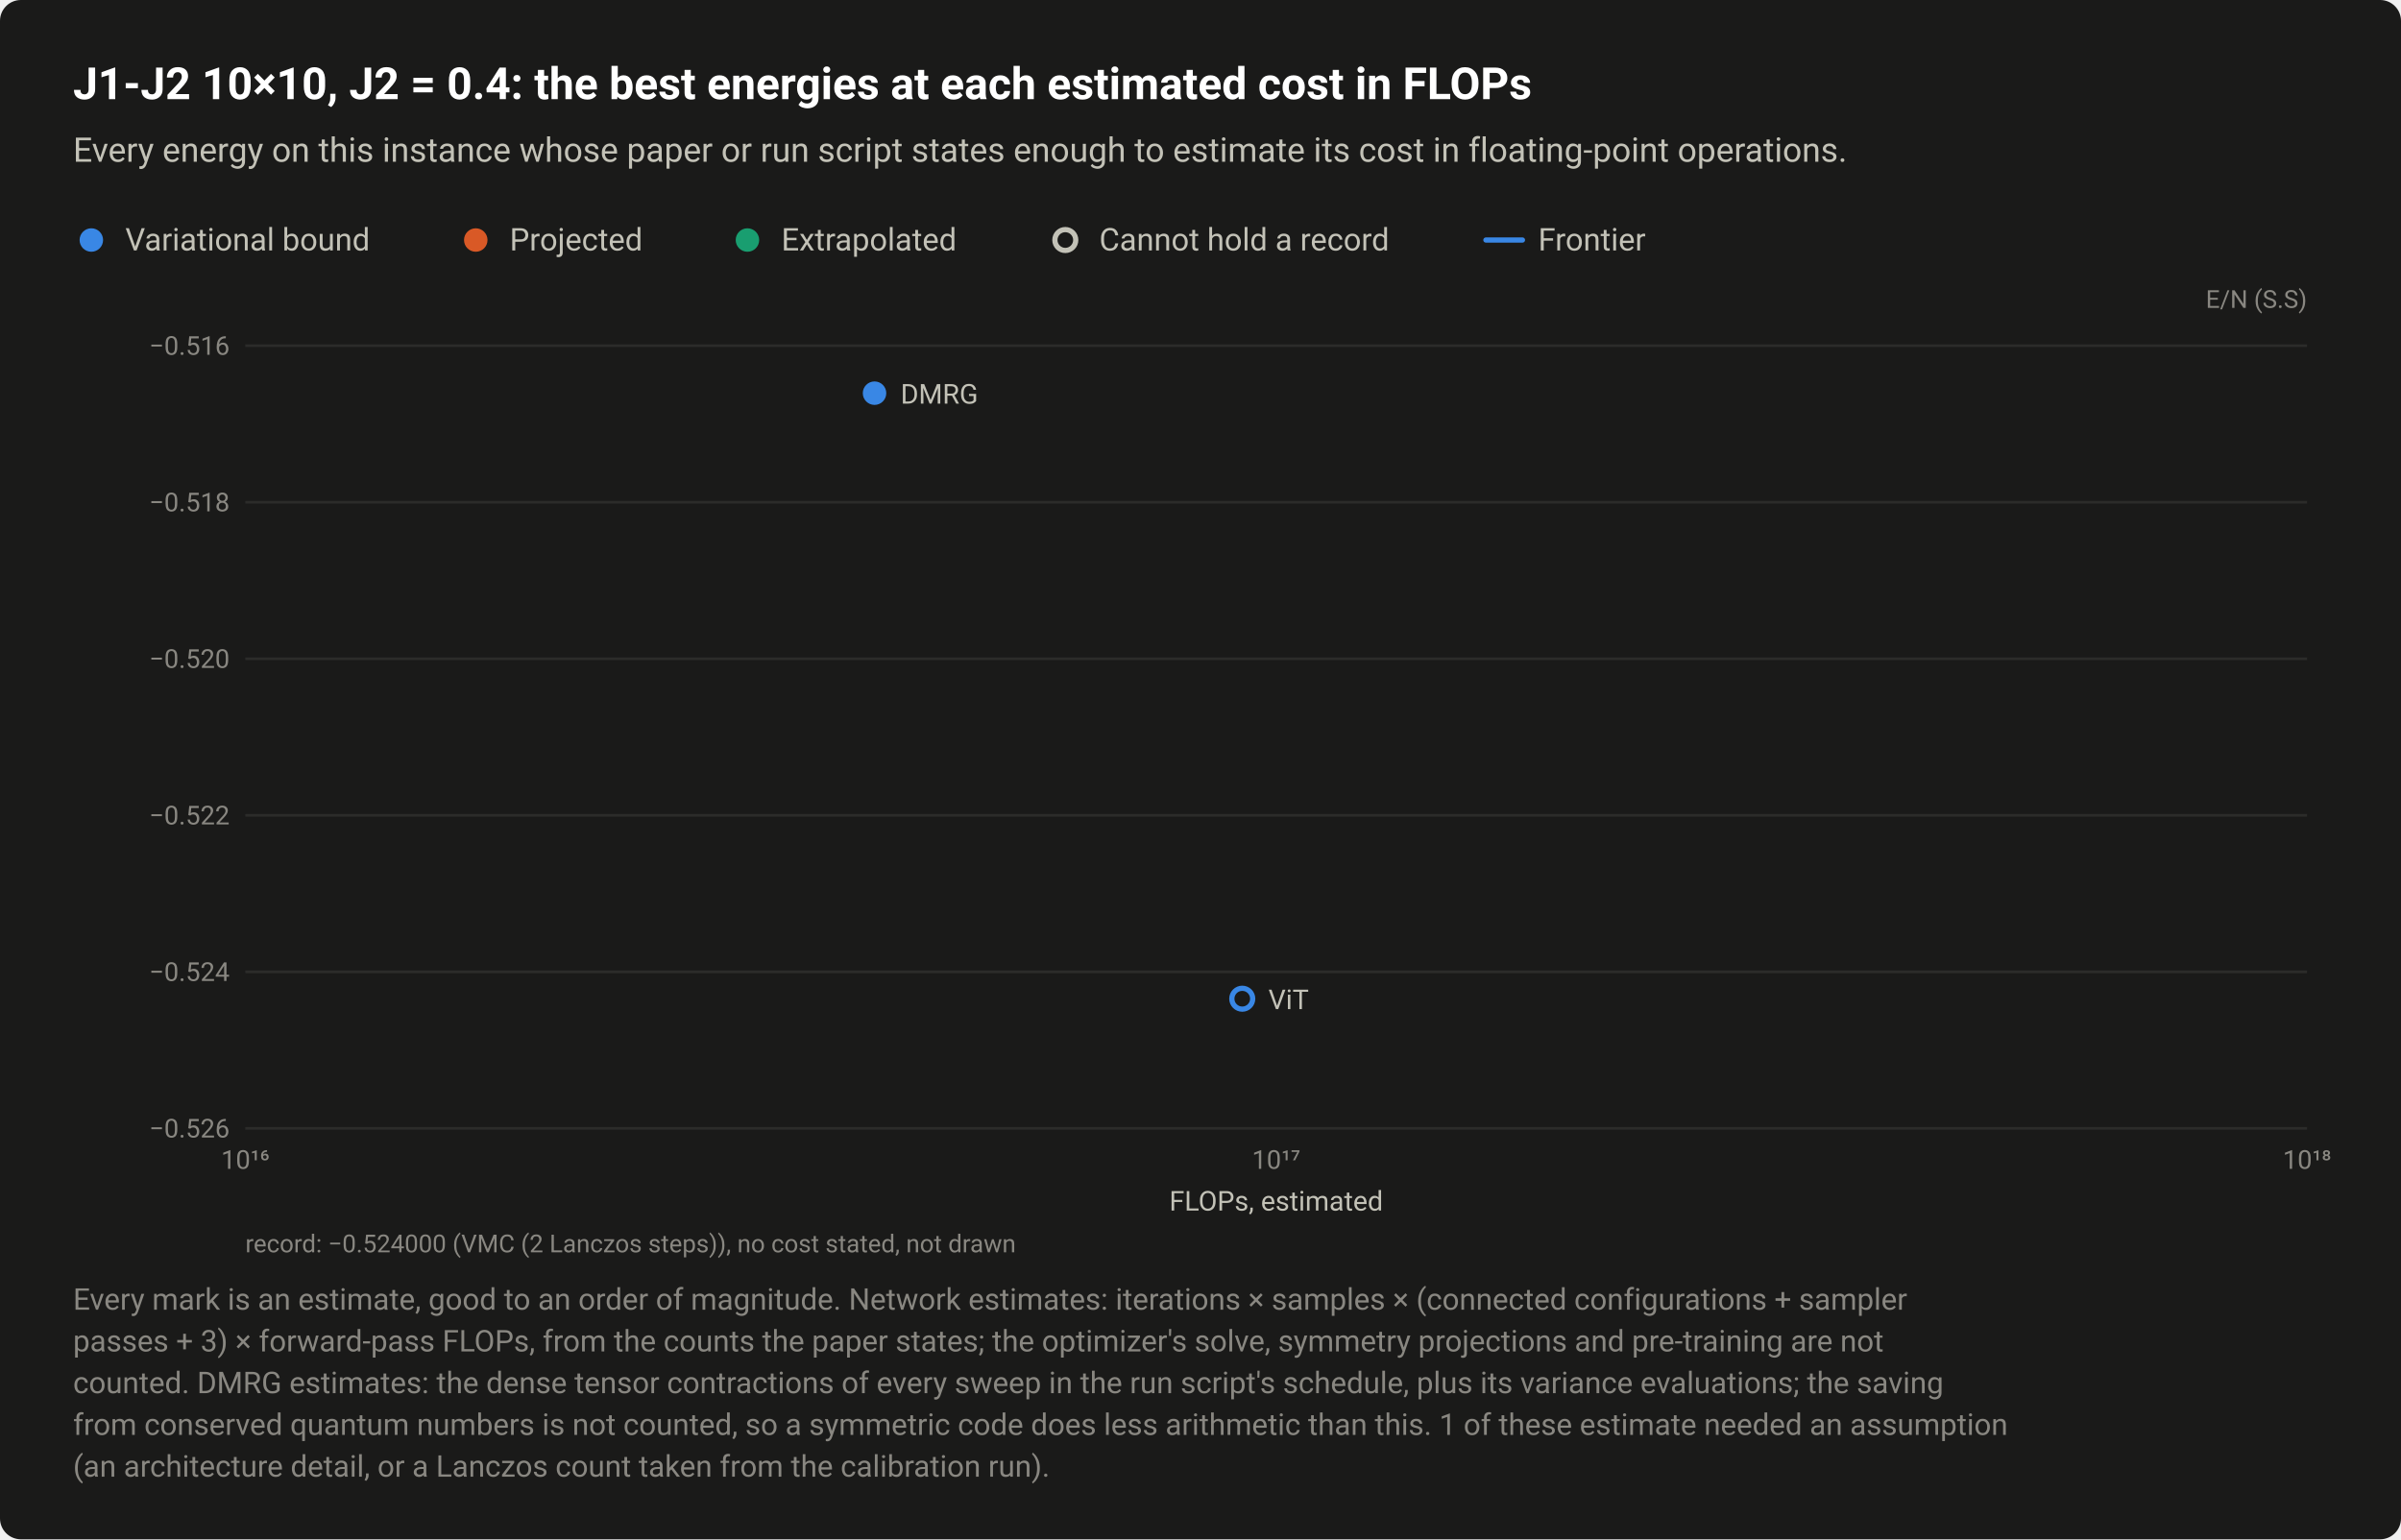
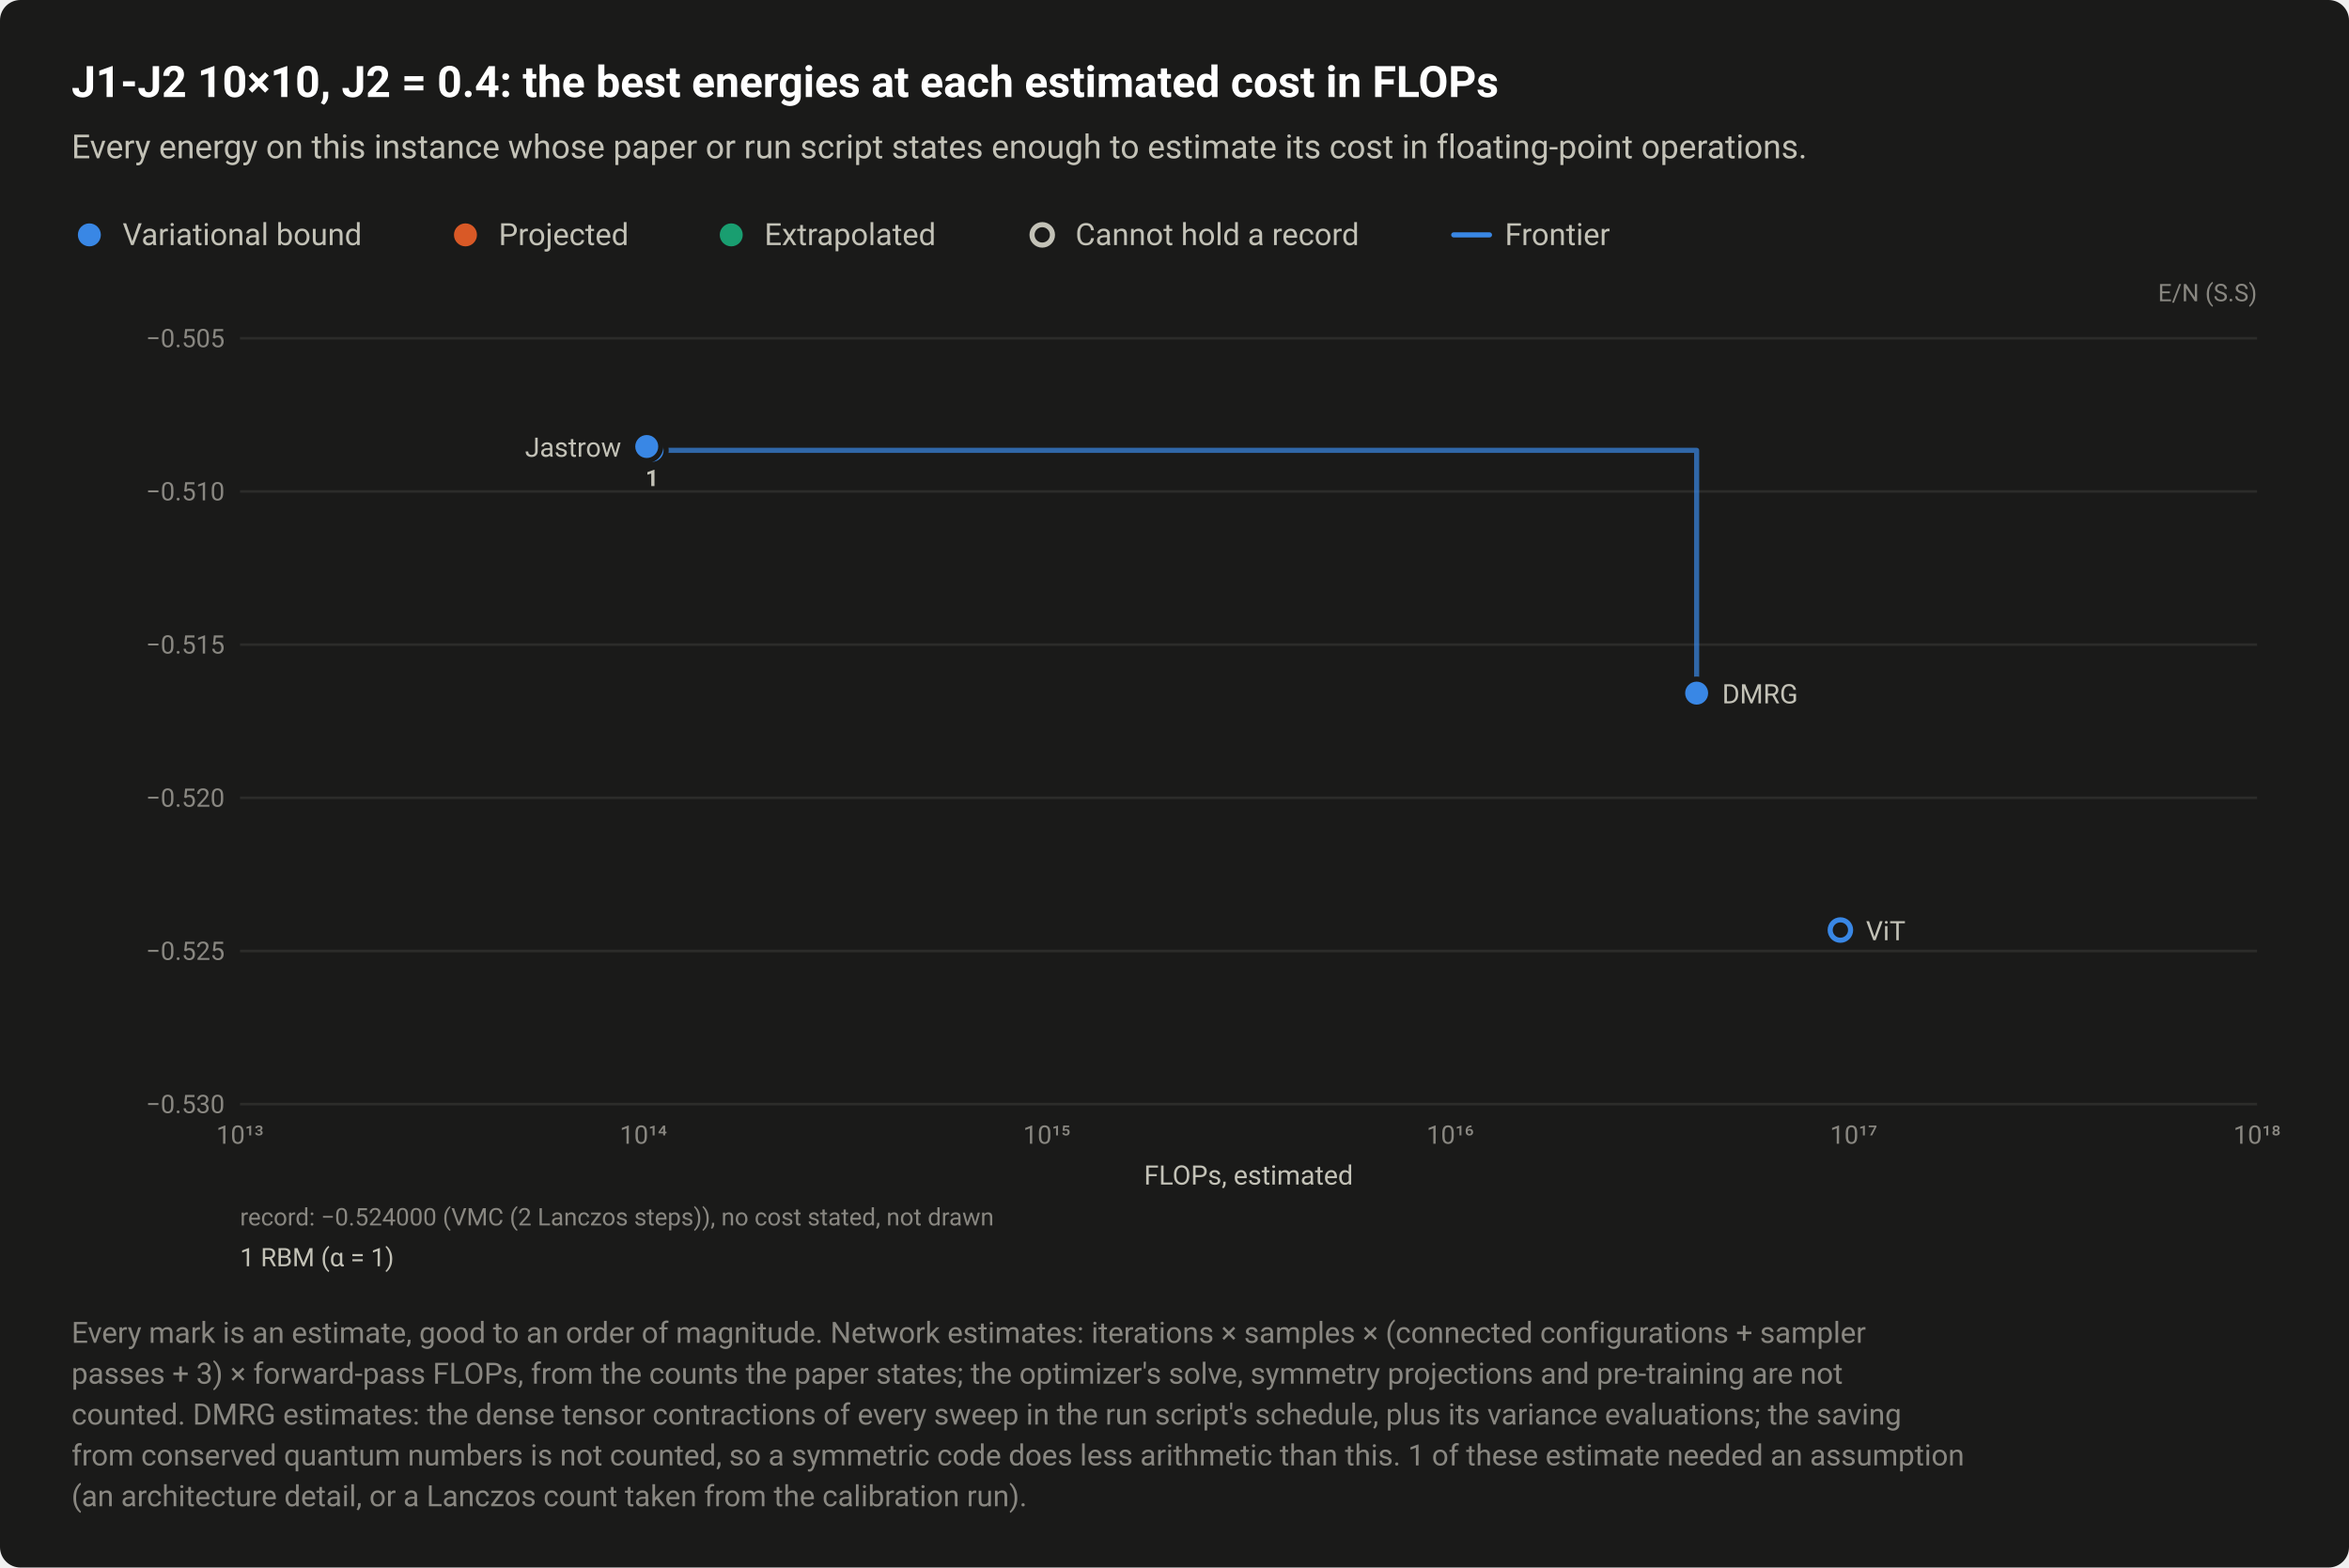
- <svg xmlns="http://www.w3.org/2000/svg" width="920" height="590" viewBox="0 0 920 590" role="img" aria-labelledby="title desc">
+ <svg xmlns="http://www.w3.org/2000/svg" width="920" height="614" viewBox="0 0 920 614" role="img" aria-labelledby="title desc">
  <style>text{font-family:system-ui,-apple-system,"Segoe UI",Roboto,"Helvetica Neue",Arial,sans-serif}</style>
-   <rect width="920" height="590" rx="8" fill="#1a1a19" />
+   <rect width="920" height="614" rx="8" fill="#1a1a19" />
  <text x="28" y="38" font-size="17" fill="#ffffff" font-weight="600">J1-J2 10×10, J2 = 0.4: the best energies at each estimated cost in FLOPs</text>
  <text x="28" y="62" font-size="13" fill="#c3c2b7">Every energy on this instance whose paper or run script states enough to estimate its cost in floating-point operations.</text>
  <circle cx="35" cy="92" r="6.5" fill="#1a1a19" />
  <circle cx="35" cy="92" r="4.5" fill="#3987e5" />
  <text x="48" y="96" font-size="12" fill="#c3c2b7">Variational bound</text>
  <circle cx="182.3" cy="92" r="6.5" fill="#1a1a19" />
  <circle cx="182.3" cy="92" r="4.5" fill="#d95926" />
  <text x="195.3" y="96" font-size="12" fill="#c3c2b7">Projected</text>
  <circle cx="286.4" cy="92" r="6.5" fill="#1a1a19" />
  <circle cx="286.4" cy="92" r="4.5" fill="#199e70" />
  <text x="299.4" y="96" font-size="12" fill="#c3c2b7">Extrapolated</text>
  <circle cx="408.2" cy="92" r="6.5" fill="#1a1a19" />
  <circle cx="408.2" cy="92" r="4" fill="#1a1a19" stroke="#c3c2b7" stroke-width="2" />
  <text x="421.2" y="96" font-size="12" fill="#c3c2b7">Cannot hold a record</text>
  <path d="M569.36 92H583.36" stroke="#3987e5" stroke-width="2" stroke-linecap="round" />
  <text x="589.4" y="96" font-size="12" fill="#c3c2b7">Frontier</text>
  <text x="884" y="118" font-size="9.5" fill="#898781" text-anchor="end">E/N (S.S)</text>
  <path d="M94 432.5H884" stroke="#2c2c2a" stroke-width="1" />
-   <text x="88" y="436" font-size="10" fill="#898781" text-anchor="end" style="font-variant-numeric:tabular-nums">−0.526</text>
+   <text x="88" y="436" font-size="10" fill="#898781" text-anchor="end" style="font-variant-numeric:tabular-nums">−0.530</text>
  <path d="M94 372.5H884" stroke="#2c2c2a" stroke-width="1" />
-   <text x="88" y="376" font-size="10" fill="#898781" text-anchor="end" style="font-variant-numeric:tabular-nums">−0.524</text>
+   <text x="88" y="376" font-size="10" fill="#898781" text-anchor="end" style="font-variant-numeric:tabular-nums">−0.525</text>
  <path d="M94 312.5H884" stroke="#2c2c2a" stroke-width="1" />
-   <text x="88" y="316" font-size="10" fill="#898781" text-anchor="end" style="font-variant-numeric:tabular-nums">−0.522</text>
+   <text x="88" y="316" font-size="10" fill="#898781" text-anchor="end" style="font-variant-numeric:tabular-nums">−0.520</text>
  <path d="M94 252.5H884" stroke="#2c2c2a" stroke-width="1" />
-   <text x="88" y="256" font-size="10" fill="#898781" text-anchor="end" style="font-variant-numeric:tabular-nums">−0.520</text>
+   <text x="88" y="256" font-size="10" fill="#898781" text-anchor="end" style="font-variant-numeric:tabular-nums">−0.515</text>
  <path d="M94 192.5H884" stroke="#2c2c2a" stroke-width="1" />
-   <text x="88" y="196" font-size="10" fill="#898781" text-anchor="end" style="font-variant-numeric:tabular-nums">−0.518</text>
+   <text x="88" y="196" font-size="10" fill="#898781" text-anchor="end" style="font-variant-numeric:tabular-nums">−0.510</text>
  <path d="M94 132.5H884" stroke="#2c2c2a" stroke-width="1" />
-   <text x="88" y="136" font-size="10" fill="#898781" text-anchor="end" style="font-variant-numeric:tabular-nums">−0.516</text>
-   <text x="94" y="448" font-size="10" fill="#898781" text-anchor="middle" style="font-variant-numeric:tabular-nums">10¹⁶</text>
-   <text x="489" y="448" font-size="10" fill="#898781" text-anchor="middle" style="font-variant-numeric:tabular-nums">10¹⁷</text>
+   <text x="88" y="136" font-size="10" fill="#898781" text-anchor="end" style="font-variant-numeric:tabular-nums">−0.505</text>
+   <text x="94" y="448" font-size="10" fill="#898781" text-anchor="middle" style="font-variant-numeric:tabular-nums">10¹³</text>
+   <text x="252" y="448" font-size="10" fill="#898781" text-anchor="middle" style="font-variant-numeric:tabular-nums">10¹⁴</text>
+   <text x="410" y="448" font-size="10" fill="#898781" text-anchor="middle" style="font-variant-numeric:tabular-nums">10¹⁵</text>
+   <text x="568" y="448" font-size="10" fill="#898781" text-anchor="middle" style="font-variant-numeric:tabular-nums">10¹⁶</text>
+   <text x="726" y="448" font-size="10" fill="#898781" text-anchor="middle" style="font-variant-numeric:tabular-nums">10¹⁷</text>
  <text x="884" y="448" font-size="10" fill="#898781" text-anchor="middle" style="font-variant-numeric:tabular-nums">10¹⁸</text>
+   <path d="M253.3 174.9H255.4V176.4H664.5V271.5" fill="none" stroke="#3987e5" stroke-width="2" stroke-linejoin="round" stroke-linecap="round" opacity="0.7" />
  <a class="pt" href="/instances/#r-J1J2_square_100_P_0_4-a91dc377">
-     <circle cx="476" cy="382.8" r="6.5" fill="#1a1a19" />
-     <circle cx="476" cy="382.8" r="4" fill="#1a1a19" stroke="#3987e5" stroke-width="2" />
+     <circle cx="720.8" cy="364.3" r="6.5" fill="#1a1a19" />
+     <circle cx="720.8" cy="364.3" r="4" fill="#1a1a19" stroke="#3987e5" stroke-width="2" />
  </a>
  <a class="pt" href="/instances/#r-J1J2_square_100_P_0_4-e798a661">
-     <circle cx="335.1" cy="150.7" r="6.5" fill="#1a1a19" />
-     <circle cx="335.1" cy="150.7" r="4.5" fill="#3987e5" />
+     <circle cx="664.5" cy="271.5" r="6.5" fill="#1a1a19" />
+     <circle cx="664.5" cy="271.5" r="4.5" fill="#3987e5" />
  </a>
-   <text x="345.1" y="154.7" font-size="10.5" fill="#c3c2b7" text-anchor="start">DMRG</text>
-   <text x="486" y="386.8" font-size="10.5" fill="#c3c2b7" text-anchor="start">ViT</text>
+   <a class="pt" href="/instances/#r-J1J2_square_100_P_0_4-7ee8d43f">
+     <circle cx="255.4" cy="176.4" r="6.5" fill="#1a1a19" />
+     <circle cx="255.4" cy="176.4" r="4.5" fill="#3987e5" />
+   </a>
+   <a class="pt" href="/instances/#r-J1J2_square_100_P_0_4-eb592384">
+     <circle cx="253.3" cy="174.9" r="6.5" fill="#1a1a19" />
+     <circle cx="253.3" cy="174.9" r="4.5" fill="#3987e5" />
+   </a>
+   <text x="243.3" y="178.9" font-size="10.5" fill="#c3c2b7" text-anchor="end">Jastrow</text>
+   <text x="674.5" y="275.5" font-size="10.5" fill="#c3c2b7" text-anchor="start">DMRG</text>
+   <text x="730.8" y="368.3" font-size="10.5" fill="#c3c2b7" text-anchor="start">ViT</text>
+   <text x="255.4" y="190.4" font-size="9" fill="#c3c2b7" font-weight="600" text-anchor="middle">1</text>
  <text x="489" y="464" font-size="10.5" fill="#c3c2b7" text-anchor="middle">FLOPs, estimated</text>
  <text x="94" y="480" font-size="9.5" fill="#898781">record: −0.524000 (VMC (2 Lanczos steps)), no cost stated, not drawn</text>
-   <text x="28" y="502" font-size="11.5" fill="#898781">Every mark is an estimate, good to an order of magnitude. Network estimates: iterations × samples × (connected configurations + sampler</text>
-   <text x="28" y="518" font-size="11.5" fill="#898781">passes + 3) × forward-pass FLOPs, from the counts the paper states; the optimizer's solve, symmetry projections and pre-training are not</text>
-   <text x="28" y="534" font-size="11.5" fill="#898781">counted. DMRG estimates: the dense tensor contractions of every sweep in the run script's schedule, plus its variance evaluations; the saving</text>
-   <text x="28" y="550" font-size="11.5" fill="#898781">from conserved quantum numbers is not counted, so a symmetric code does less arithmetic than this. 1 of these estimate needed an assumption</text>
-   <text x="28" y="566" font-size="11.5" fill="#898781">(an architecture detail, or a Lanczos count taken from the calibration run).</text>
+   <text x="94" y="496" font-size="10" fill="#c3c2b7">1 RBM (α = 1)</text>
+   <text x="28" y="526" font-size="11.5" fill="#898781">Every mark is an estimate, good to an order of magnitude. Network estimates: iterations × samples × (connected configurations + sampler</text>
+   <text x="28" y="542" font-size="11.5" fill="#898781">passes + 3) × forward-pass FLOPs, from the counts the paper states; the optimizer's solve, symmetry projections and pre-training are not</text>
+   <text x="28" y="558" font-size="11.5" fill="#898781">counted. DMRG estimates: the dense tensor contractions of every sweep in the run script's schedule, plus its variance evaluations; the saving</text>
+   <text x="28" y="574" font-size="11.5" fill="#898781">from conserved quantum numbers is not counted, so a symmetric code does less arithmetic than this. 1 of these estimate needed an assumption</text>
+   <text x="28" y="590" font-size="11.5" fill="#898781">(an architecture detail, or a Lanczos count taken from the calibration run).</text>
</svg>
